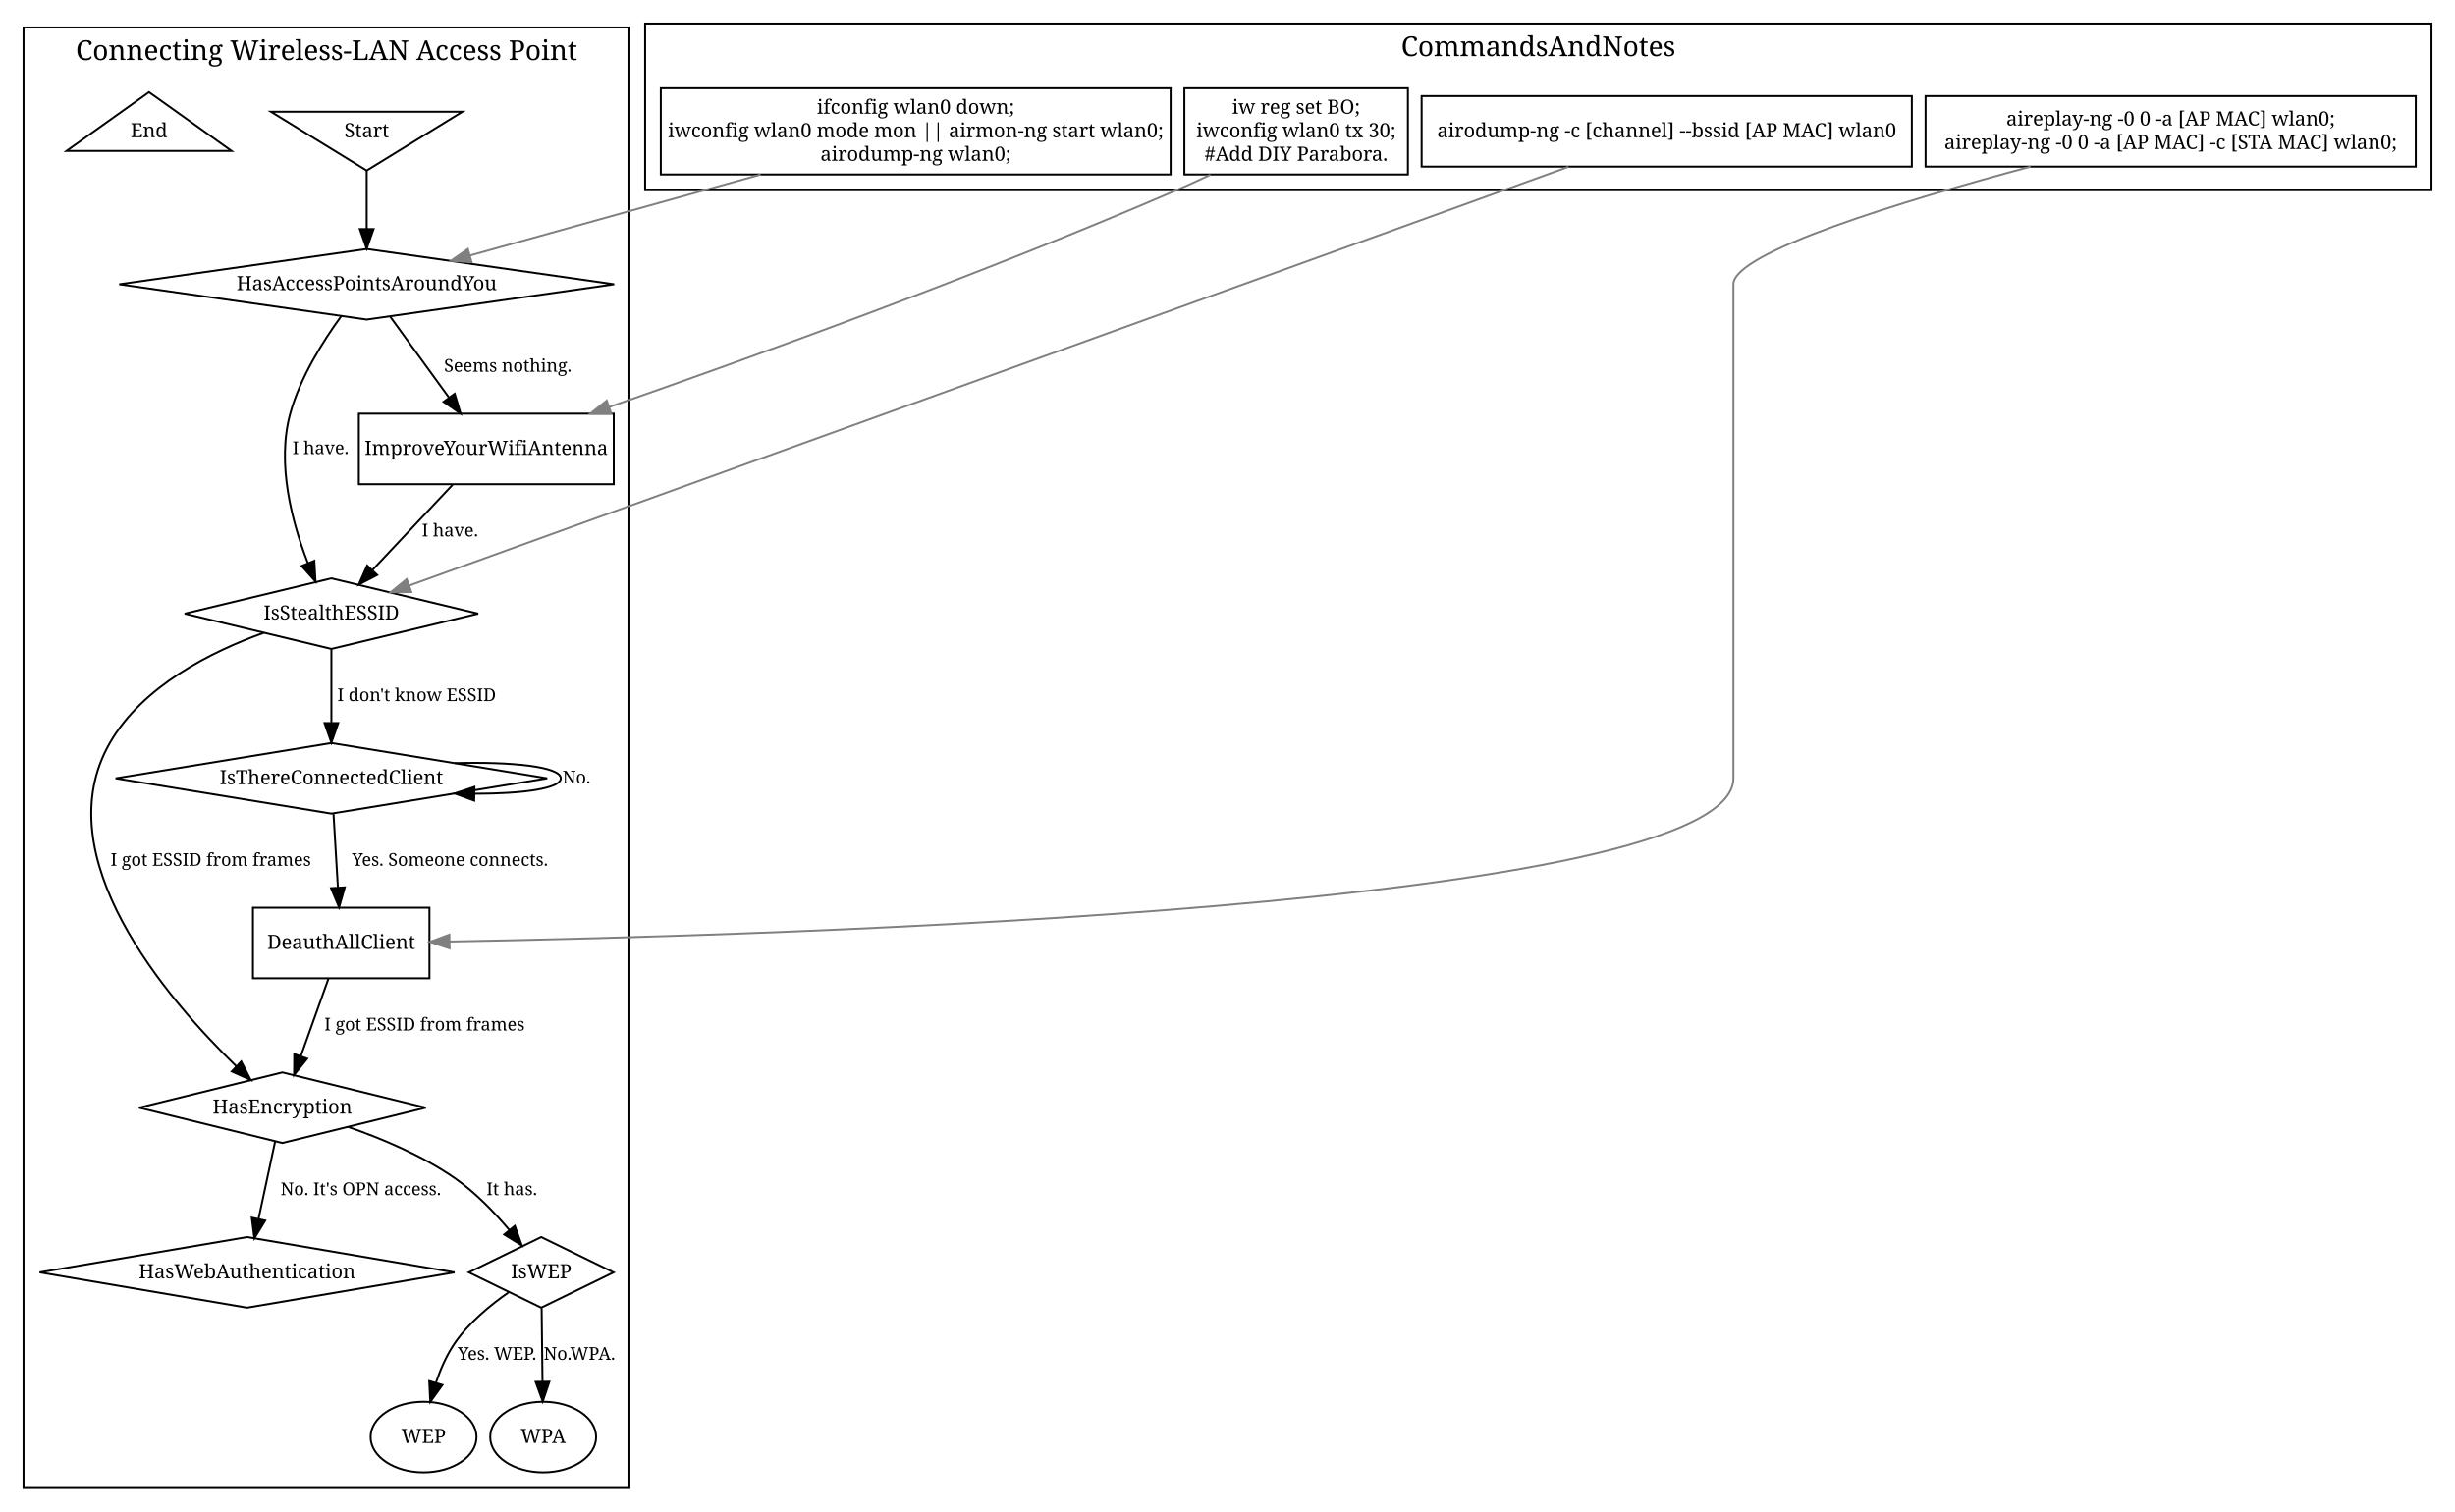
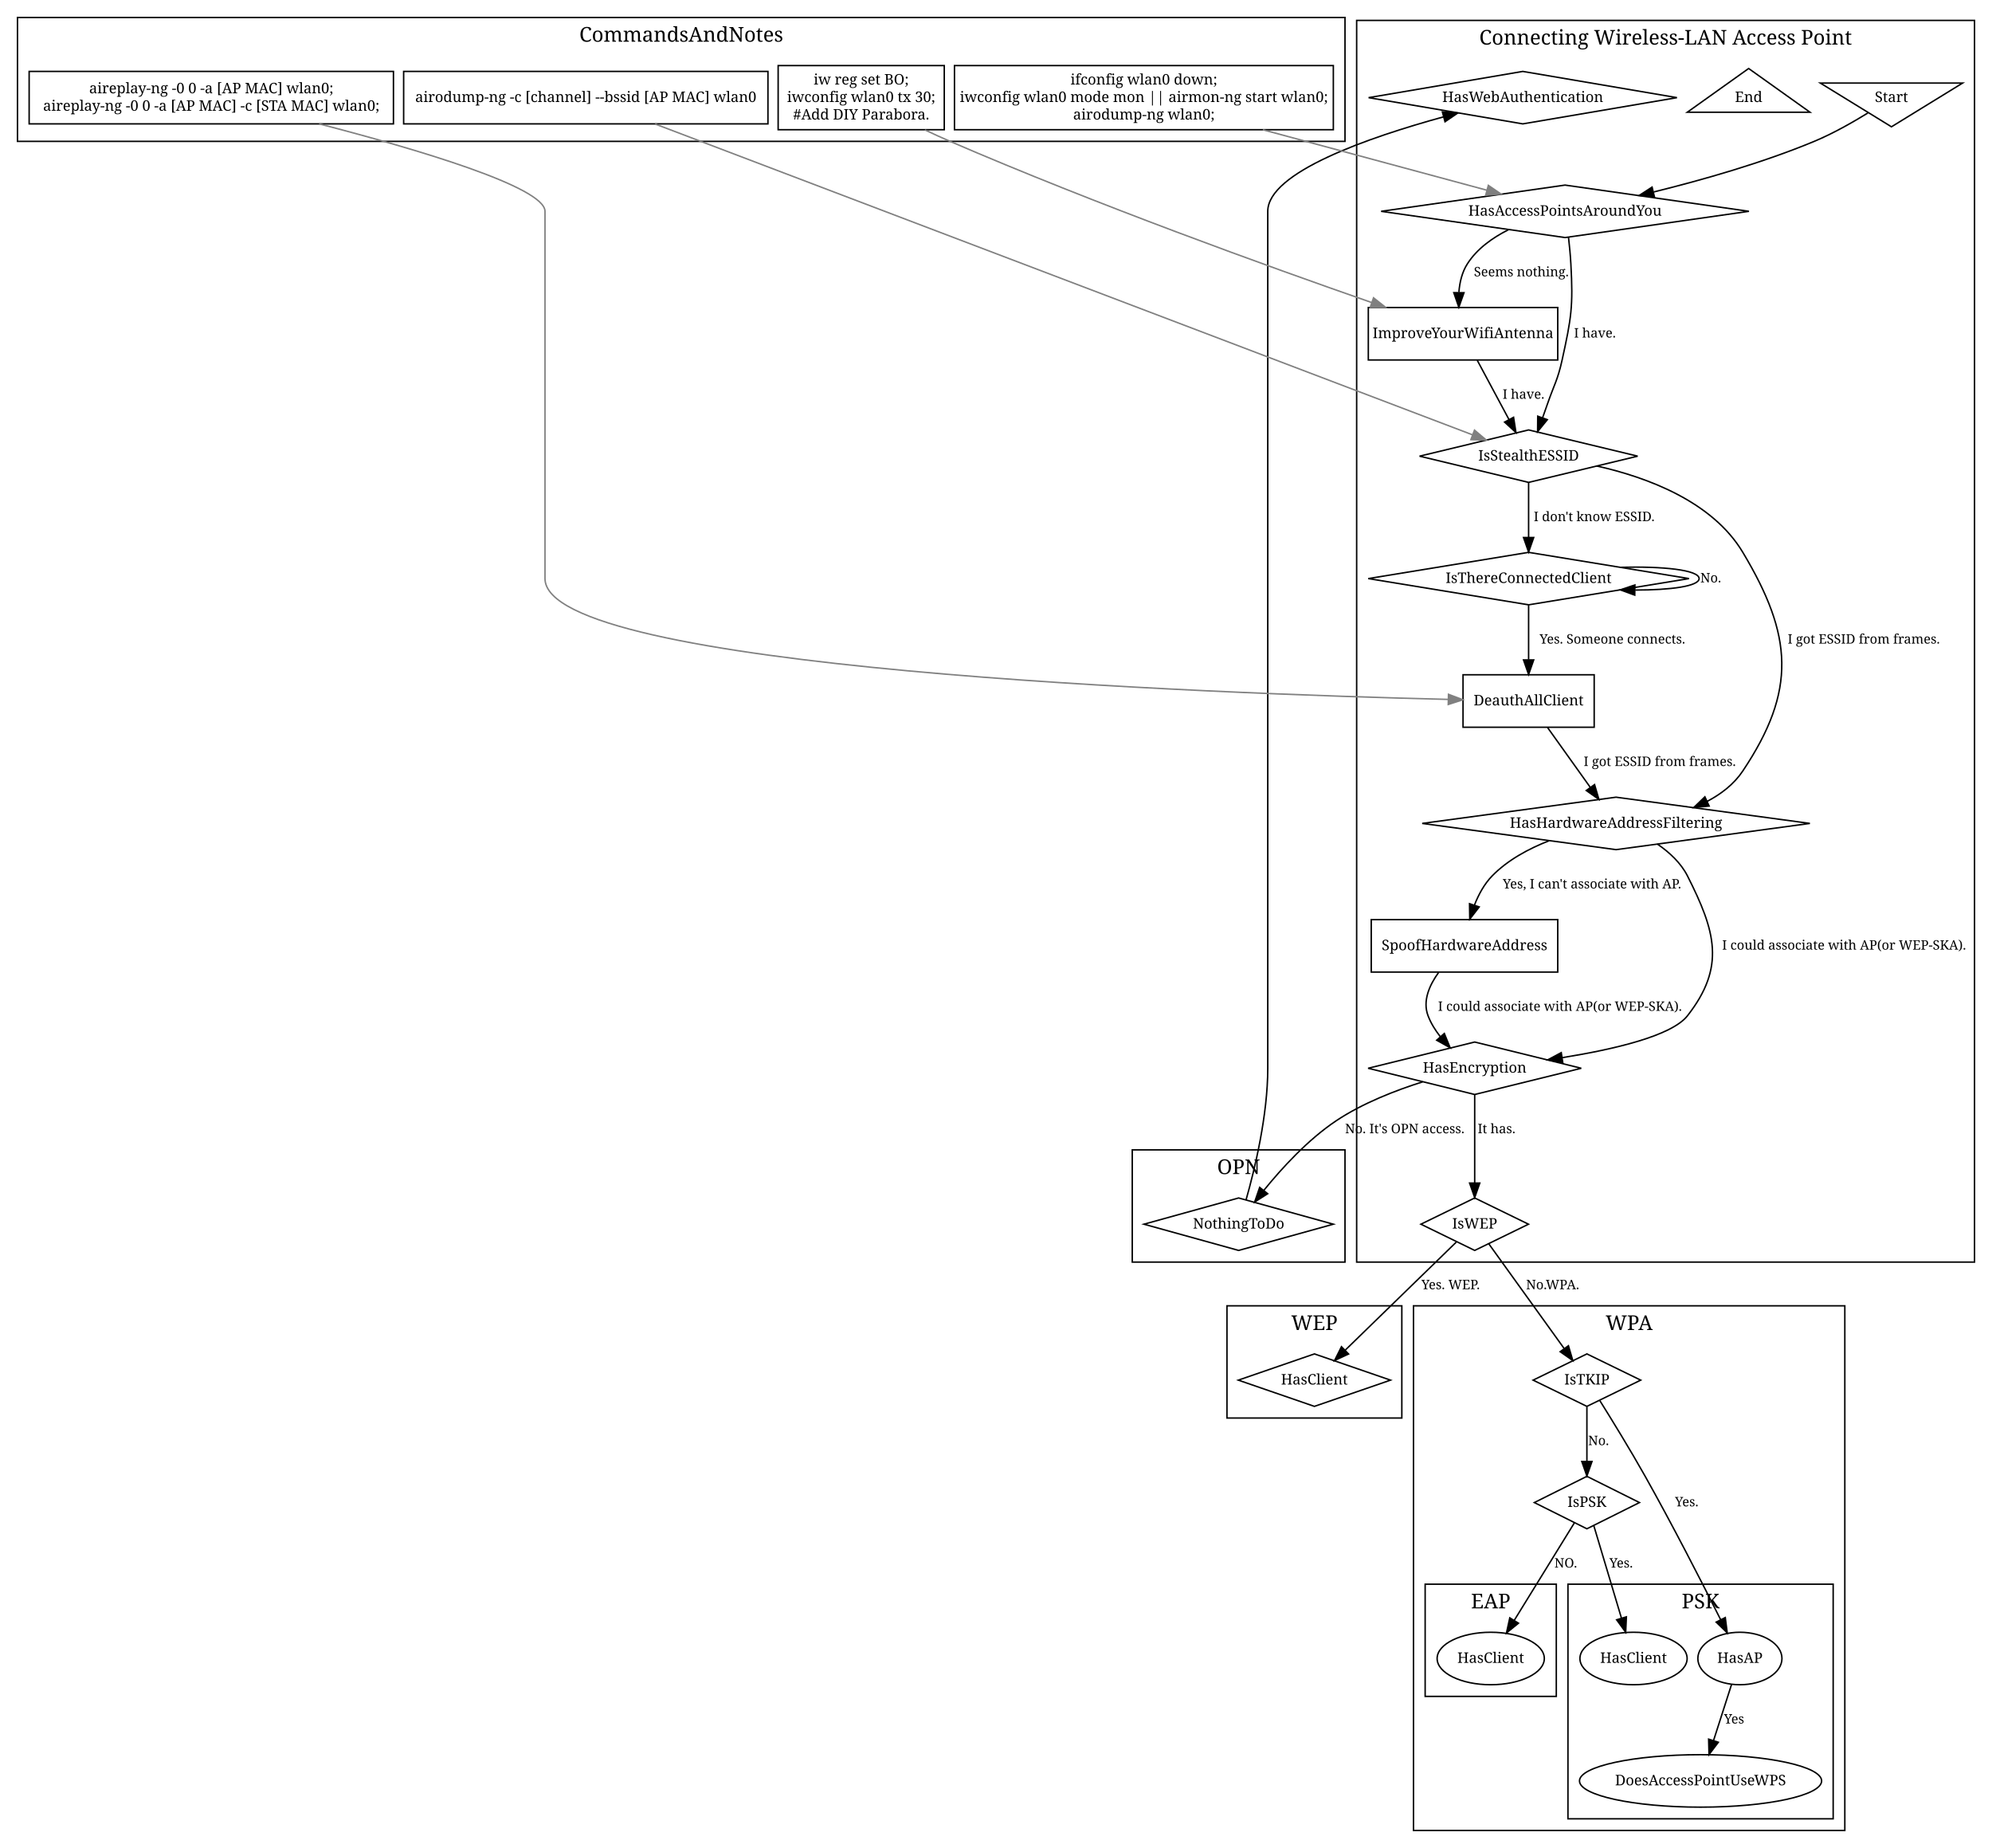
- <svg xmlns="http://www.w3.org/2000/svg" xmlns:xlink="http://www.w3.org/1999/xlink" width="1252pt" height="771pt" viewBox="0.00 0.00 1252.00 771.00">
-   <g id="graph1" class="graph" transform="scale(1 1) rotate(0) translate(4 767)">
-     <polygon fill="white" stroke="white" points="-4,5 -4,-767 1249,-767 1249,5 -4,5" />
+ <svg xmlns="http://www.w3.org/2000/svg" xmlns:xlink="http://www.w3.org/1999/xlink" width="1367pt" height="1268pt" viewBox="0.00 0.00 1367.00 1268.00">
+   <g id="graph1" class="graph" transform="scale(1 1) rotate(0) translate(4 1264)">
+     <polygon fill="white" stroke="white" points="-4,5 -4,-1264 1364,-1264 1364,5 -4,5" />
    <g id="graph2" class="cluster">
-       <polygon fill="none" stroke="black" points="8,-8 8,-753 317,-753 317,-8 8,-8" />
-       <text text-anchor="middle" x="162.5" y="-736.4" font-family="Times Roman,serif" font-size="14.00">Connecting Wireless-LAN Access Point</text>
+       <polygon fill="none" stroke="black" points="773,-398 773,-475 919,-475 919,-398 773,-398" />
+       <text text-anchor="middle" x="846" y="-458.4" font-family="Times Roman,serif" font-size="14.00">OPN</text>
+     </g>
+     <g id="graph5" class="cluster">
+       <polygon fill="none" stroke="black" points="838,-291 838,-368 958,-368 958,-291 838,-291" />
+       <text text-anchor="middle" x="898" y="-351.4" font-family="Times Roman,serif" font-size="14.00">WEP</text>
+     </g>
+     <g id="graph8" class="cluster">
+       <polygon fill="none" stroke="black" points="966,-8 966,-368 1262,-368 1262,-8 966,-8" />
+       <text text-anchor="middle" x="1114" y="-351.4" font-family="Times Roman,serif" font-size="14.00">WPA</text>
    </g>
    <g id="graph11" class="cluster">
-       <polygon fill="none" stroke="black" points="325,-670 325,-755 1236,-755 1236,-670 325,-670" />
-       <text text-anchor="middle" x="780.5" y="-738.4" font-family="Times Roman,serif" font-size="14.00">CommandsAndNotes</text>
+       <polygon fill="none" stroke="black" points="1072,-16 1072,-177 1254,-177 1254,-16 1072,-16" />
+       <text text-anchor="middle" x="1163" y="-160.4" font-family="Times Roman,serif" font-size="14.00">PSK</text>
+     </g>
+     <g id="graph14" class="cluster">
+       <polygon fill="none" stroke="black" points="974,-100 974,-177 1064,-177 1064,-100 974,-100" />
+       <text text-anchor="middle" x="1019" y="-160.4" font-family="Times Roman,serif" font-size="14.00">EAP</text>
+     </g>
+     <g id="graph15" class="cluster">
+       <polygon fill="none" stroke="black" points="927,-398 927,-1250 1351,-1250 1351,-398 927,-398" />
+       <text text-anchor="middle" x="1139" y="-1233.4" font-family="Times Roman,serif" font-size="14.00">Connecting Wireless-LAN Access Point</text>
+     </g>
+     <g id="graph25" class="cluster">
+       <polygon fill="none" stroke="black" points="8,-1167 8,-1252 919,-1252 919,-1167 8,-1167" />
+       <text text-anchor="middle" x="463.5" y="-1235.4" font-family="Times Roman,serif" font-size="14.00">CommandsAndNotes</text>
    </g>
    <g id="node3" class="node">
-       <polygon fill="none" stroke="black" points="183,-680 231.812,-710 134.188,-710 183,-680" />
-       <text text-anchor="middle" x="183" y="-697" font-family="Times Roman,serif" font-size="10.00">Start</text>
+       <polygon fill="none" stroke="black" points="846,-442 781.018,-424 846,-406 910.982,-424 846,-442" />
+       <text text-anchor="middle" x="846" y="-421" font-family="Times Roman,serif" font-size="10.00">NothingToDo</text>
+     </g>
+     <g id="node43" class="node">
+       <a xlink:href="http://www.slideshare.net/support_cyberoam/hotspot-authentication" xlink:title="HasWebAuthentication">
+         <polygon fill="none" stroke="black" points="1041,-1215 935.197,-1197 1041,-1179 1146.8,-1197 1041,-1215" />
+         <text text-anchor="middle" x="1041" y="-1194" font-family="Times Roman,serif" font-size="10.00">HasWebAuthentication</text>
+       </a>
+     </g>
+     <g id="edge64" class="edge">
+       <path fill="none" stroke="black" d="M851.15,-440.867C857.076,-461.799 866,-498.684 866,-531 866,-1119 866,-1119 866,-1119 866,-1145.8 935.316,-1169.76 986.699,-1183.84" />
+       <polygon fill="black" stroke="black" points="985.822,-1187.23 996.387,-1186.44 987.635,-1180.47 985.822,-1187.23" />
+     </g>
+     <g id="node7" class="node">
+       <polygon fill="none" stroke="black" points="898,-335 845.776,-317 898,-299 950.224,-317 898,-335" />
+       <text text-anchor="middle" x="898" y="-314" font-family="Times Roman,serif" font-size="10.00">HasClient</text>
    </g>
    <g id="node11" class="node">
+       <polygon fill="none" stroke="black" points="1085,-335 1048.08,-317 1085,-299 1121.92,-317 1085,-335" />
+       <text text-anchor="middle" x="1085" y="-314" font-family="Times Roman,serif" font-size="10.00">IsTKIP</text>
+     </g>
+     <g id="node12" class="node">
+       <polygon fill="none" stroke="black" points="1085,-251 1048.93,-233 1085,-215 1121.07,-233 1085,-251" />
+       <text text-anchor="middle" x="1085" y="-230" font-family="Times Roman,serif" font-size="10.00">IsPSK</text>
+     </g>
+     <g id="edge13" class="edge">
+       <path fill="none" stroke="black" d="M1085,-298.773C1085,-287.876 1085,-273.795 1085,-261.459" />
+       <polygon fill="black" stroke="black" points="1088.5,-261.191 1085,-251.191 1081.5,-261.191 1088.5,-261.191" />
+       <text text-anchor="middle" x="1093" y="-272.4" font-family="Times Roman,serif" font-size="9.00">No.</text>
+     </g>
+     <g id="node15" class="node">
+       <ellipse fill="none" stroke="black" cx="1190" cy="-126" rx="28.864" ry="18" />
+       <text text-anchor="middle" x="1190" y="-123" font-family="Times Roman,serif" font-size="10.00">HasAP</text>
+     </g>
+     <g id="edge11" class="edge">
+       <path fill="none" stroke="black" d="M1093.85,-302.996C1102.14,-289.742 1114.76,-269.219 1125,-251 1143.81,-217.537 1163.99,-178.121 1176.79,-152.63" />
+       <polygon fill="black" stroke="black" points="1179.97,-154.092 1181.31,-143.583 1173.71,-150.961 1179.97,-154.092" />
+       <text text-anchor="middle" x="1153.5" y="-230.4" font-family="Times Roman,serif" font-size="9.00">Yes.</text>
+     </g>
+     <g id="node18" class="node">
+       <ellipse fill="none" stroke="black" cx="1117" cy="-126" rx="36.786" ry="18" />
+       <text text-anchor="middle" x="1117" y="-123" font-family="Times Roman,serif" font-size="10.00">HasClient</text>
+     </g>
+     <g id="edge15" class="edge">
+       <path fill="none" stroke="black" d="M1089.72,-217.212C1094.72,-200.502 1102.7,-173.807 1108.74,-153.604" />
+       <polygon fill="black" stroke="black" points="1112.1,-154.583 1111.62,-144 1105.4,-152.578 1112.1,-154.583" />
+       <text text-anchor="middle" x="1108.5" y="-188.4" font-family="Times Roman,serif" font-size="9.00">Yes.</text>
+     </g>
+     <g id="node20" class="node">
+       <ellipse fill="none" stroke="black" cx="1019" cy="-126" rx="36.786" ry="18" />
+       <text text-anchor="middle" x="1019" y="-123" font-family="Times Roman,serif" font-size="10.00">HasClient</text>
+     </g>
+     <g id="edge17" class="edge">
+       <path fill="none" stroke="black" d="M1076.37,-219.012C1065.96,-202.135 1048.24,-173.408 1035.24,-152.335" />
+       <polygon fill="black" stroke="black" points="1038.05,-150.219 1029.82,-143.545 1032.09,-153.894 1038.05,-150.219" />
+       <text text-anchor="middle" x="1070.5" y="-188.4" font-family="Times Roman,serif" font-size="9.00">NO.</text>
+     </g>
+     <g id="node23" class="node">
+       <ellipse fill="none" stroke="black" cx="1163" cy="-42" rx="83.085" ry="18" />
+       <text text-anchor="middle" x="1163" y="-39" font-family="Times Roman,serif" font-size="10.00">DoesAccessPointUseWPS</text>
+     </g>
+     <g id="edge22" class="edge">
+       <path fill="none" stroke="black" d="M1184.27,-108.186C1180.68,-97.014 1175.98,-82.378 1171.91,-69.711" />
+       <polygon fill="black" stroke="black" points="1175.2,-68.527 1168.81,-60.078 1168.54,-70.669 1175.2,-68.527" />
+       <text text-anchor="middle" x="1186" y="-81.4" font-family="Times Roman,serif" font-size="9.00">Yes</text>
+     </g>
+     <g id="node29" class="node">
+       <polygon fill="none" stroke="black" points="1294,-1177 1342.81,-1207 1245.19,-1207 1294,-1177" />
+       <text text-anchor="middle" x="1294" y="-1194" font-family="Times Roman,serif" font-size="10.00">Start</text>
+     </g>
+     <g id="node38" class="node">
      <a xlink:href="http://www.aircrack-ng.org/doku.php?id=airodump-ng" xlink:title="HasAccessPointsAroundYou">
-         <polygon fill="none" stroke="black" points="183,-640 56.788,-622 183,-604 309.212,-622 183,-640" />
-         <text text-anchor="middle" x="183" y="-619" font-family="Times Roman,serif" font-size="10.00">HasAccessPointsAroundYou</text>
-       </a>
-     </g>
-     <g id="edge9" class="edge">
-       <path fill="none" stroke="black" d="M183,-679.913C183,-670.897 183,-660.101 183,-650.286" />
-       <polygon fill="black" stroke="black" points="186.5,-650.152 183,-640.152 179.5,-650.152 186.5,-650.152" />
-     </g>
-     <g id="node5" class="node">
-       <polygon fill="none" stroke="black" points="72,-720 29.906,-690 114.094,-690 72,-720" />
-       <text text-anchor="middle" x="72" y="-697" font-family="Times Roman,serif" font-size="10.00">End</text>
-     </g>
-     <g id="node8" class="node">
+         <polygon fill="none" stroke="black" points="1070,-1137 943.788,-1119 1070,-1101 1196.21,-1119 1070,-1137" />
+         <text text-anchor="middle" x="1070" y="-1116" font-family="Times Roman,serif" font-size="10.00">HasAccessPointsAroundYou</text>
+       </a>
+     </g>
+     <g id="edge32" class="edge">
+       <path fill="none" stroke="black" d="M1277.81,-1186.48C1267.57,-1180.17 1253.89,-1172.36 1241,-1167 1205.53,-1152.24 1164.07,-1140.47 1130.86,-1132.29" />
+       <polygon fill="black" stroke="black" points="1131.38,-1128.81 1120.84,-1129.86 1129.73,-1135.61 1131.38,-1128.81" />
+     </g>
+     <g id="node31" class="node">
+       <polygon fill="none" stroke="black" points="1196,-1217 1153.91,-1187 1238.09,-1187 1196,-1217" />
+       <text text-anchor="middle" x="1196" y="-1194" font-family="Times Roman,serif" font-size="10.00">End</text>
+     </g>
+     <g id="node34" class="node">
      <a xlink:href="http://www.instructables.com/id/DIY-WIFI-Antenna-Reception-Booster/" xlink:title="ImproveYourWifiAntenna">
-         <polygon fill="none" stroke="black" points="309,-556 179,-556 179,-520 309,-520 309,-556" />
-         <text text-anchor="middle" x="244" y="-535" font-family="Times Roman,serif" font-size="10.00">ImproveYourWifiAntenna</text>
-       </a>
-     </g>
-     <g id="node12" class="node">
+         <polygon fill="none" stroke="black" points="1065,-1053 935,-1053 935,-1017 1065,-1017 1065,-1053" />
+         <text text-anchor="middle" x="1000" y="-1032" font-family="Times Roman,serif" font-size="10.00">ImproveYourWifiAntenna</text>
+       </a>
+     </g>
+     <g id="node39" class="node">
      <a xlink:href="http://securitysynapse.blogspot.jp/2014/01/wireless-pentesting-on-cheap-kali-hiddenSSID.html" xlink:title="IsStealthESSID">
-         <polygon fill="none" stroke="black" points="165,-472 90.163,-454 165,-436 239.837,-454 165,-472" />
-         <text text-anchor="middle" x="165" y="-451" font-family="Times Roman,serif" font-size="10.00">IsStealthESSID</text>
-       </a>
-     </g>
-     <g id="edge12" class="edge">
-       <path fill="none" stroke="black" d="M226.858,-519.773C214.871,-507.027 198.787,-489.925 186.025,-476.355" />
-       <polygon fill="black" stroke="black" points="188.351,-473.72 178.95,-468.833 183.252,-478.516 188.351,-473.72" />
-       <text text-anchor="middle" x="225.5" y="-493.4" font-family="Times Roman,serif" font-size="9.00">I have.</text>
-     </g>
-     <g id="node9" class="node">
+         <polygon fill="none" stroke="black" points="1045,-969 970.163,-951 1045,-933 1119.84,-951 1045,-969" />
+         <text text-anchor="middle" x="1045" y="-948" font-family="Times Roman,serif" font-size="10.00">IsStealthESSID</text>
+       </a>
+     </g>
+     <g id="edge35" class="edge">
+       <path fill="none" stroke="black" d="M1009.76,-1016.77C1016.13,-1004.89 1024.52,-989.226 1031.52,-976.164" />
+       <polygon fill="black" stroke="black" points="1034.68,-977.671 1036.32,-967.204 1028.51,-974.366 1034.68,-977.671" />
+       <text text-anchor="middle" x="1041.5" y="-990.4" font-family="Times Roman,serif" font-size="9.00">I have.</text>
+     </g>
+     <g id="node35" class="node">
      <a xlink:href="http://www.aircrack-ng.org/doku.php?id=deauthentication" xlink:title="DeauthAllClient">
-         <polygon fill="none" stroke="black" points="215,-304 125,-304 125,-268 215,-268 215,-304" />
-         <text text-anchor="middle" x="170" y="-283" font-family="Times Roman,serif" font-size="10.00">DeauthAllClient</text>
-       </a>
-     </g>
-     <g id="node14" class="node">
+         <polygon fill="none" stroke="black" points="1090,-801 1000,-801 1000,-765 1090,-765 1090,-801" />
+         <text text-anchor="middle" x="1045" y="-780" font-family="Times Roman,serif" font-size="10.00">DeauthAllClient</text>
+       </a>
+     </g>
+     <g id="node41" class="node">
+       <a xlink:href="http://synjunkie.blogspot.jp/2007/12/bypass-hidden-ssid-mac-address-filter.html" xlink:title="HasHardwareAddressFiltering">
+         <polygon fill="none" stroke="black" points="1105,-717 971.984,-699 1105,-681 1238.02,-699 1105,-717" />
+         <text text-anchor="middle" x="1105" y="-696" font-family="Times Roman,serif" font-size="10.00">HasHardwareAddressFiltering</text>
+       </a>
+     </g>
+     <g id="edge47" class="edge">
+       <path fill="none" stroke="black" d="M1058.02,-764.773C1066.61,-752.74 1077.98,-736.826 1087.38,-723.665" />
+       <polygon fill="black" stroke="black" points="1090.26,-725.655 1093.23,-715.483 1084.57,-721.586 1090.26,-725.655" />
+       <text text-anchor="middle" x="1135" y="-738.4" font-family="Times Roman,serif" font-size="9.00">I got ESSID from frames.</text>
+     </g>
+     <g id="node36" class="node">
+       <a xlink:href="http://www.securethelock.com/2013/12/03/how-to-bypass-mac-address-filtering-using-backtrackkali-linux/" xlink:title="SpoofHardwareAddress">
+         <polygon fill="none" stroke="black" points="1065,-633 937,-633 937,-597 1065,-597 1065,-633" />
+         <text text-anchor="middle" x="1001" y="-612" font-family="Times Roman,serif" font-size="10.00">SpoofHardwareAddress</text>
+       </a>
+     </g>
+     <g id="node42" class="node">
      <a xlink:href="http://www.dummies.com/how-to/content/wireless-security-protocols-wep-wpa-and-wpa2.html" xlink:title="HasEncryption">
-         <polygon fill="none" stroke="black" points="140,-220 66.864,-202 140,-184 213.136,-202 140,-220" />
-         <text text-anchor="middle" x="140" y="-199" font-family="Times Roman,serif" font-size="10.00">HasEncryption</text>
-       </a>
-     </g>
-     <g id="edge24" class="edge">
-       <path fill="none" stroke="black" d="M163.49,-267.773C159.384,-256.275 154.011,-241.232 149.441,-228.435" />
-       <polygon fill="black" stroke="black" points="152.647,-227.004 145.987,-218.764 146.054,-229.358 152.647,-227.004" />
-       <text text-anchor="middle" x="212.5" y="-241.4" font-family="Times Roman,serif" font-size="9.00">I got ESSID from frames</text>
-     </g>
-     <g id="edge15" class="edge">
-       <path fill="none" stroke="black" d="M195.052,-605.404C203.539,-593.716 215.08,-577.824 224.824,-564.406" />
-       <polygon fill="black" stroke="black" points="227.873,-566.163 230.917,-556.015 222.209,-562.05 227.873,-566.163" />
-       <text text-anchor="middle" x="255" y="-577.4" font-family="Times Roman,serif" font-size="9.00">Seems nothing.</text>
-     </g>
-     <g id="edge13" class="edge">
-       <path fill="none" stroke="black" d="M170.039,-605.771C160.762,-593.059 149.054,-574.487 144,-556 136.994,-530.372 144.951,-500.556 153.001,-479.805" />
-       <polygon fill="black" stroke="black" points="156.302,-480.983 156.896,-470.404 149.835,-478.303 156.302,-480.983" />
-       <text text-anchor="middle" x="159.5" y="-535.4" font-family="Times Roman,serif" font-size="9.00">I have.</text>
-     </g>
-     <g id="node13" class="node">
+         <polygon fill="none" stroke="black" points="1008,-549 934.864,-531 1008,-513 1081.14,-531 1008,-549" />
+         <text text-anchor="middle" x="1008" y="-528" font-family="Times Roman,serif" font-size="10.00">HasEncryption</text>
+       </a>
+     </g>
+     <g id="edge53" class="edge">
+       <path fill="none" stroke="black" d="M983.272,-596.775C976.897,-587.998 972.127,-577.188 976,-567 977.92,-561.951 980.908,-557.158 984.303,-552.813" />
+       <polygon fill="black" stroke="black" points="987.156,-554.87 991.16,-545.061 981.913,-550.233 987.156,-554.87" />
+       <text text-anchor="middle" x="1066.5" y="-570.4" font-family="Times Roman,serif" font-size="9.00">I could associate with AP(or WEP-SKA).</text>
+     </g>
+     <g id="edge38" class="edge">
+       <path fill="none" stroke="black" d="M1031.16,-1106.37C1020.28,-1100.92 1009.63,-1093.34 1003,-1083 999.333,-1077.28 997.694,-1070.35 997.165,-1063.55" />
+       <polygon fill="black" stroke="black" points="1000.66,-1063.16 997.113,-1053.17 993.663,-1063.19 1000.66,-1063.16" />
+       <text text-anchor="middle" x="1040" y="-1074.4" font-family="Times Roman,serif" font-size="9.00">Seems nothing.</text>
+     </g>
+     <g id="edge36" class="edge">
+       <path fill="none" stroke="black" d="M1072.39,-1101.09C1073.05,-1095.32 1073.67,-1088.9 1074,-1083 1075.63,-1053.59 1074.32,-1045.77 1068,-1017 1064.98,-1003.27 1062.61,-1000.28 1058,-987 1056.91,-983.861 1055.75,-980.575 1054.59,-977.319" />
+       <polygon fill="black" stroke="black" points="1057.85,-976.043 1051.17,-967.819 1051.26,-978.413 1057.85,-976.043" />
+       <text text-anchor="middle" x="1090.5" y="-1032.4" font-family="Times Roman,serif" font-size="9.00">I have.</text>
+     </g>
+     <g id="node40" class="node">
      <a xlink:href="http://blackhat6969.blogspot.jp/2012/09/down-and-dirty-wifi-cracking-with.html" xlink:title="IsThereConnectedClient">
-         <polygon fill="none" stroke="black" points="165,-388 54.946,-370 165,-352 275.054,-370 165,-388" />
-         <text text-anchor="middle" x="165" y="-367" font-family="Times Roman,serif" font-size="10.00">IsThereConnectedClient</text>
-       </a>
-     </g>
-     <g id="edge17" class="edge">
-       <path fill="none" stroke="black" d="M165,-435.773C165,-424.876 165,-410.795 165,-398.459" />
-       <polygon fill="black" stroke="black" points="168.5,-398.191 165,-388.191 161.5,-398.191 168.5,-398.191" />
-       <text text-anchor="middle" x="208.5" y="-409.4" font-family="Times Roman,serif" font-size="9.00">I don't know ESSID</text>
-     </g>
-     <g id="edge25" class="edge">
-       <path fill="none" stroke="black" d="M130.572,-444.242C103.891,-434.664 68.739,-417.162 52,-388 18.877,-330.295 80.532,-258.102 116.586,-223.047" />
-       <polygon fill="black" stroke="black" points="119.008,-225.574 123.848,-216.149 114.187,-220.498 119.008,-225.574" />
-       <text text-anchor="middle" x="103.5" y="-325.4" font-family="Times Roman,serif" font-size="9.00">I got ESSID from frames</text>
-     </g>
-     <g id="edge19" class="edge">
-       <path fill="none" stroke="black" d="M166.085,-351.773C166.734,-340.876 167.572,-326.795 168.306,-314.459" />
-       <polygon fill="black" stroke="black" points="171.817,-314.382 168.917,-304.191 164.829,-313.966 171.817,-314.382" />
-       <text text-anchor="middle" x="225.5" y="-325.4" font-family="Times Roman,serif" font-size="9.00">Yes. Someone connects.</text>
-     </g>
-     <g id="edge21" class="edge">
-       <path fill="none" stroke="black" d="M227.891,-377.728C256.803,-378.544 282,-375.968 282,-370 282,-364.755 262.536,-362.13 238.193,-362.125" />
-       <polygon fill="black" stroke="black" points="237.84,-358.63 227.891,-362.272 237.94,-365.629 237.84,-358.63" />
-       <text text-anchor="middle" x="290" y="-367.4" font-family="Times Roman,serif" font-size="9.00">No.</text>
-     </g>
-     <g id="node15" class="node">
-       <a xlink:href="http://www.slideshare.net/support_cyberoam/hotspot-authentication" xlink:title="HasWebAuthentication">
-         <polygon fill="none" stroke="black" points="122,-136 16.197,-118 122,-100 227.803,-118 122,-136" />
-         <text text-anchor="middle" x="122" y="-115" font-family="Times Roman,serif" font-size="10.00">HasWebAuthentication</text>
-       </a>
-     </g>
-     <g id="edge27" class="edge">
-       <path fill="none" stroke="black" d="M136.27,-184.595C133.833,-173.22 130.599,-158.128 127.826,-145.187" />
-       <polygon fill="black" stroke="black" points="131.243,-144.427 125.725,-135.383 124.398,-145.894 131.243,-144.427" />
-       <text text-anchor="middle" x="180" y="-157.4" font-family="Times Roman,serif" font-size="9.00">No. It's OPN access.</text>
-     </g>
-     <g id="node16" class="node">
+         <polygon fill="none" stroke="black" points="1045,-885 934.946,-867 1045,-849 1155.05,-867 1045,-885" />
+         <text text-anchor="middle" x="1045" y="-864" font-family="Times Roman,serif" font-size="10.00">IsThereConnectedClient</text>
+       </a>
+     </g>
+     <g id="edge40" class="edge">
+       <path fill="none" stroke="black" d="M1045,-932.773C1045,-921.876 1045,-907.795 1045,-895.459" />
+       <polygon fill="black" stroke="black" points="1048.5,-895.191 1045,-885.191 1041.5,-895.191 1048.5,-895.191" />
+       <text text-anchor="middle" x="1090" y="-906.4" font-family="Times Roman,serif" font-size="9.00">I don't know ESSID.</text>
+     </g>
+     <g id="edge48" class="edge">
+       <path fill="none" stroke="black" d="M1091.83,-944.245C1126.46,-936.468 1171.09,-919.923 1192,-885 1226.25,-827.802 1229.05,-790.425 1192,-735 1185.95,-725.948 1177.16,-719.169 1167.46,-714.094" />
+       <polygon fill="black" stroke="black" points="1168.9,-710.903 1158.35,-709.895 1165.97,-717.26 1168.9,-710.903" />
+       <text text-anchor="middle" x="1275" y="-822.4" font-family="Times Roman,serif" font-size="9.00">I got ESSID from frames.</text>
+     </g>
+     <g id="edge42" class="edge">
+       <path fill="none" stroke="black" d="M1045,-848.773C1045,-837.876 1045,-823.795 1045,-811.459" />
+       <polygon fill="black" stroke="black" points="1048.5,-811.191 1045,-801.191 1041.5,-811.191 1048.5,-811.191" />
+       <text text-anchor="middle" x="1102.5" y="-822.4" font-family="Times Roman,serif" font-size="9.00">Yes. Someone connects.</text>
+     </g>
+     <g id="edge44" class="edge">
+       <path fill="none" stroke="black" d="M1107.89,-874.728C1136.8,-875.544 1162,-872.968 1162,-867 1162,-861.755 1142.54,-859.13 1118.19,-859.125" />
+       <polygon fill="black" stroke="black" points="1117.84,-855.63 1107.89,-859.272 1117.94,-862.629 1117.84,-855.63" />
+       <text text-anchor="middle" x="1170" y="-864.4" font-family="Times Roman,serif" font-size="9.00">No.</text>
+     </g>
+     <g id="edge50" class="edge">
+       <path fill="none" stroke="black" d="M1059.05,-687.118C1045.08,-681.658 1030.64,-673.892 1020,-663 1014.58,-657.446 1010.65,-650.154 1007.82,-642.937" />
+       <polygon fill="black" stroke="black" points="1011.1,-641.695 1004.62,-633.312 1004.46,-643.906 1011.1,-641.695" />
+       <text text-anchor="middle" x="1088.5" y="-654.4" font-family="Times Roman,serif" font-size="9.00">Yes, I can't associate with AP.</text>
+     </g>
+     <g id="edge54" class="edge">
+       <path fill="none" stroke="black" d="M1133.39,-684.81C1141.56,-679.212 1149.47,-671.947 1154,-663 1173.27,-624.932 1180.31,-600.588 1154,-567 1143.19,-553.205 1103.57,-543.978 1068.33,-538.322" />
+       <polygon fill="black" stroke="black" points="1068.46,-534.803 1058.05,-536.751 1067.41,-541.722 1068.46,-534.803" />
+       <text text-anchor="middle" x="1261.5" y="-612.4" font-family="Times Roman,serif" font-size="9.00">I could associate with AP(or WEP-SKA).</text>
+     </g>
+     <g id="edge56" class="edge">
+       <path fill="none" stroke="black" d="M972.332,-521.694C953.683,-515.82 931.047,-507.039 913,-495 893.61,-482.065 875.716,-462.536 863.307,-447.232" />
+       <polygon fill="black" stroke="black" points="865.942,-444.92 857.003,-439.233 860.444,-449.253 865.942,-444.92" />
+       <text text-anchor="middle" x="960" y="-486.4" font-family="Times Roman,serif" font-size="9.00">No. It's OPN access.</text>
+     </g>
+     <g id="node44" class="node">
      <a xlink:href="http://www.howtogeek.com/167783/htg-explains-the-difference-between-wep-wpa-and-wpa2-wireless-encryption-and-why-it-matters/" xlink:title="IsWEP">
-         <polygon fill="none" stroke="black" points="272,-136 235.08,-118 272,-100 308.92,-118 272,-136" />
-         <text text-anchor="middle" x="272" y="-115" font-family="Times Roman,serif" font-size="10.00">IsWEP</text>
-       </a>
-     </g>
-     <g id="edge29" class="edge">
-       <path fill="none" stroke="black" d="M173.511,-192.199C190.717,-186.229 211.477,-177.513 228,-166 238.368,-158.776 248.07,-148.709 255.712,-139.659" />
-       <polygon fill="black" stroke="black" points="258.545,-141.721 262.111,-131.744 253.102,-137.32 258.545,-141.721" />
-       <text text-anchor="middle" x="257" y="-157.4" font-family="Times Roman,serif" font-size="9.00">It has.</text>
-     </g>
-     <g id="node30" class="node">
-       <ellipse fill="none" stroke="black" cx="212" cy="-34" rx="27" ry="18" />
-       <text text-anchor="middle" x="212" y="-31" font-family="Times Roman,serif" font-size="10.00">WEP</text>
-     </g>
-     <g id="edge31" class="edge">
-       <path fill="none" stroke="black" d="M255.377,-107.802C246.169,-101.402 235.169,-92.403 228,-82 223.847,-75.974 220.703,-68.787 218.35,-61.832" />
-       <polygon fill="black" stroke="black" points="221.629,-60.574 215.445,-51.971 214.914,-62.553 221.629,-60.574" />
-       <text text-anchor="middle" x="249.5" y="-73.4" font-family="Times Roman,serif" font-size="9.00">Yes. WEP.</text>
-     </g>
-     <g id="node32" class="node">
-       <ellipse fill="none" stroke="black" cx="273" cy="-34" rx="27" ry="18" />
-       <text text-anchor="middle" x="273" y="-31" font-family="Times Roman,serif" font-size="10.00">WPA</text>
-     </g>
-     <g id="edge33" class="edge">
-       <path fill="none" stroke="black" d="M272.217,-99.773C272.347,-88.876 272.514,-74.795 272.661,-62.459" />
-       <polygon fill="black" stroke="black" points="276.164,-62.232 272.783,-52.191 269.165,-62.149 276.164,-62.232" />
-       <text text-anchor="middle" x="291.5" y="-73.4" font-family="Times Roman,serif" font-size="9.00">No.WPA.</text>
-     </g>
-     <g id="node35" class="node">
-       <polygon fill="none" stroke="black" points="593,-722 333,-722 333,-678 593,-678 593,-722" />
-       <text text-anchor="middle" x="463" y="-709" font-family="Times Roman,serif" font-size="10.00">ifconfig wlan0 down;</text>
-       <text text-anchor="middle" x="463" y="-697" font-family="Times Roman,serif" font-size="10.00">iwconfig wlan0 mode mon || airmon-ng start wlan0;</text>
-       <text text-anchor="middle" x="463" y="-685" font-family="Times Roman,serif" font-size="10.00">airodump-ng wlan0;</text>
-     </g>
-     <g id="edge38" class="edge">
-       <path fill="none" stroke="gray" d="M383.886,-677.961C336.426,-664.74 277.373,-648.29 235.61,-636.656" />
-       <polygon fill="gray" stroke="gray" points="236.486,-633.267 225.914,-633.955 234.608,-640.01 236.486,-633.267" />
-     </g>
-     <g id="node36" class="node">
-       <polygon fill="none" stroke="black" points="714,-722 600,-722 600,-678 714,-678 714,-722" />
-       <text text-anchor="middle" x="657" y="-709" font-family="Times Roman,serif" font-size="10.00">iw reg set BO;</text>
-       <text text-anchor="middle" x="657" y="-697" font-family="Times Roman,serif" font-size="10.00">iwconfig wlan0 tx 30;</text>
-       <text text-anchor="middle" x="657" y="-685" font-family="Times Roman,serif" font-size="10.00">#Add DIY Parabora.</text>
-     </g>
-     <g id="edge40" class="edge">
-       <path fill="none" stroke="gray" d="M613.26,-677.848C607.495,-675.118 601.633,-672.435 596,-670 496.437,-626.973 377.804,-584.183 306.816,-559.454" />
-       <polygon fill="gray" stroke="gray" points="307.717,-556.062 297.122,-556.087 305.42,-562.675 307.717,-556.062" />
-     </g>
-     <g id="node37" class="node">
-       <polygon fill="none" stroke="black" points="971,-718 721,-718 721,-682 971,-682 971,-718" />
-       <text text-anchor="middle" x="846" y="-697" font-family="Times Roman,serif" font-size="10.00">airodump-ng -c [channel] --bssid [AP MAC] wlan0</text>
-     </g>
-     <g id="edge42" class="edge">
-       <path fill="none" stroke="gray" d="M795.924,-681.911C666.39,-635.119 322.219,-510.793 204.858,-468.398" />
-       <polygon fill="gray" stroke="gray" points="205.78,-465.01 195.185,-464.904 203.401,-471.593 205.78,-465.01" />
-     </g>
-     <g id="node38" class="node">
-       <polygon fill="none" stroke="black" points="1228,-718 978,-718 978,-682 1228,-682 1228,-718" />
-       <text text-anchor="middle" x="1103" y="-703" font-family="Times Roman,serif" font-size="10.00">aireplay-ng -0 0 -a [AP MAC] wlan0;</text>
-       <text text-anchor="middle" x="1103" y="-691" font-family="Times Roman,serif" font-size="10.00">aireplay-ng -0 0 -a [AP MAC] -c [STA MAC] wlan0;</text>
-     </g>
-     <g id="edge44" class="edge">
-       <path fill="none" stroke="gray" d="M1031.52,-681.995C966.295,-664.526 880,-638.329 880,-622 880,-622 880,-622 880,-370 880,-304.158 392.25,-289.755 225.281,-286.753" />
-       <polygon fill="gray" stroke="gray" points="225.282,-283.253 215.223,-286.58 225.161,-290.252 225.282,-283.253" />
+         <polygon fill="none" stroke="black" points="1008,-442 971.08,-424 1008,-406 1044.92,-424 1008,-442" />
+         <text text-anchor="middle" x="1008" y="-421" font-family="Times Roman,serif" font-size="10.00">IsWEP</text>
+       </a>
+     </g>
+     <g id="edge58" class="edge">
+       <path fill="none" stroke="black" d="M1008,-512.849C1008,-496.324 1008,-471.656 1008,-452.502" />
+       <polygon fill="black" stroke="black" points="1011.5,-452.24 1008,-442.24 1004.5,-452.24 1011.5,-452.24" />
+       <text text-anchor="middle" x="1023" y="-486.4" font-family="Times Roman,serif" font-size="9.00">It has.</text>
+     </g>
+     <g id="edge60" class="edge">
+       <path fill="none" stroke="black" d="M995.382,-411.726C976.805,-393.656 941.86,-359.664 919.274,-337.694" />
+       <polygon fill="black" stroke="black" points="921.457,-334.934 911.848,-330.47 916.576,-339.952 921.457,-334.934" />
+       <text text-anchor="middle" x="991.5" y="-379.4" font-family="Times Roman,serif" font-size="9.00">Yes. WEP.</text>
+     </g>
+     <g id="edge62" class="edge">
+       <path fill="none" stroke="black" d="M1017.75,-410.448C1030.77,-392.359 1053.98,-360.112 1069.43,-338.639" />
+       <polygon fill="black" stroke="black" points="1072.33,-340.603 1075.33,-330.442 1066.65,-336.514 1072.33,-340.603" />
+       <text text-anchor="middle" x="1061.5" y="-379.4" font-family="Times Roman,serif" font-size="9.00">No.WPA.</text>
+     </g>
+     <g id="node65" class="node">
+       <polygon fill="none" stroke="black" points="911,-1219 651,-1219 651,-1175 911,-1175 911,-1219" />
+       <text text-anchor="middle" x="781" y="-1206" font-family="Times Roman,serif" font-size="10.00">ifconfig wlan0 down;</text>
+       <text text-anchor="middle" x="781" y="-1194" font-family="Times Roman,serif" font-size="10.00">iwconfig wlan0 mode mon || airmon-ng start wlan0;</text>
+       <text text-anchor="middle" x="781" y="-1182" font-family="Times Roman,serif" font-size="10.00">airodump-ng wlan0;</text>
+     </g>
+     <g id="edge69" class="edge">
+       <path fill="none" stroke="gray" d="M862.657,-1174.96C911.9,-1161.67 973.236,-1145.12 1016.38,-1133.47" />
+       <polygon fill="gray" stroke="gray" points="1017.37,-1136.83 1026.12,-1130.84 1015.55,-1130.07 1017.37,-1136.83" />
+     </g>
+     <g id="node66" class="node">
+       <polygon fill="none" stroke="black" points="644,-1219 530,-1219 530,-1175 644,-1175 644,-1219" />
+       <text text-anchor="middle" x="587" y="-1206" font-family="Times Roman,serif" font-size="10.00">iw reg set BO;</text>
+       <text text-anchor="middle" x="587" y="-1194" font-family="Times Roman,serif" font-size="10.00">iwconfig wlan0 tx 30;</text>
+       <text text-anchor="middle" x="587" y="-1182" font-family="Times Roman,serif" font-size="10.00">#Add DIY Parabora.</text>
+     </g>
+     <g id="edge71" class="edge">
+       <path fill="none" stroke="gray" d="M630.74,-1174.85C636.505,-1172.12 642.367,-1169.43 648,-1167 747.563,-1123.97 866.196,-1081.18 937.184,-1056.45" />
+       <polygon fill="gray" stroke="gray" points="938.58,-1059.67 946.878,-1053.09 936.283,-1053.06 938.58,-1059.67" />
+     </g>
+     <g id="node67" class="node">
+       <polygon fill="none" stroke="black" points="523,-1215 273,-1215 273,-1179 523,-1179 523,-1215" />
+       <text text-anchor="middle" x="398" y="-1194" font-family="Times Roman,serif" font-size="10.00">airodump-ng -c [channel] --bssid [AP MAC] wlan0</text>
+     </g>
+     <g id="edge73" class="edge">
+       <path fill="none" stroke="gray" d="M445.575,-1178.91C568.377,-1132.22 894.222,-1008.33 1006.41,-965.673" />
+       <polygon fill="gray" stroke="gray" points="1007.87,-968.863 1015.97,-962.038 1005.38,-962.32 1007.87,-968.863" />
+     </g>
+     <g id="node68" class="node">
+       <polygon fill="none" stroke="black" points="266,-1215 16,-1215 16,-1179 266,-1179 266,-1215" />
+       <text text-anchor="middle" x="141" y="-1200" font-family="Times Roman,serif" font-size="10.00">aireplay-ng -0 0 -a [AP MAC] wlan0;</text>
+       <text text-anchor="middle" x="141" y="-1188" font-family="Times Roman,serif" font-size="10.00">aireplay-ng -0 0 -a [AP MAC] -c [STA MAC] wlan0;</text>
+     </g>
+     <g id="edge75" class="edge">
+       <path fill="none" stroke="gray" d="M215.033,-1179C281.939,-1161.66 370,-1135.67 370,-1119 370,-1119 370,-1119 370,-867 370,-804.709 828.519,-788.037 989.745,-784.1" />
+       <polygon fill="gray" stroke="gray" points="990.012,-787.595 999.926,-783.859 989.846,-780.597 990.012,-787.595" />
    </g>
  </g>
</svg>
